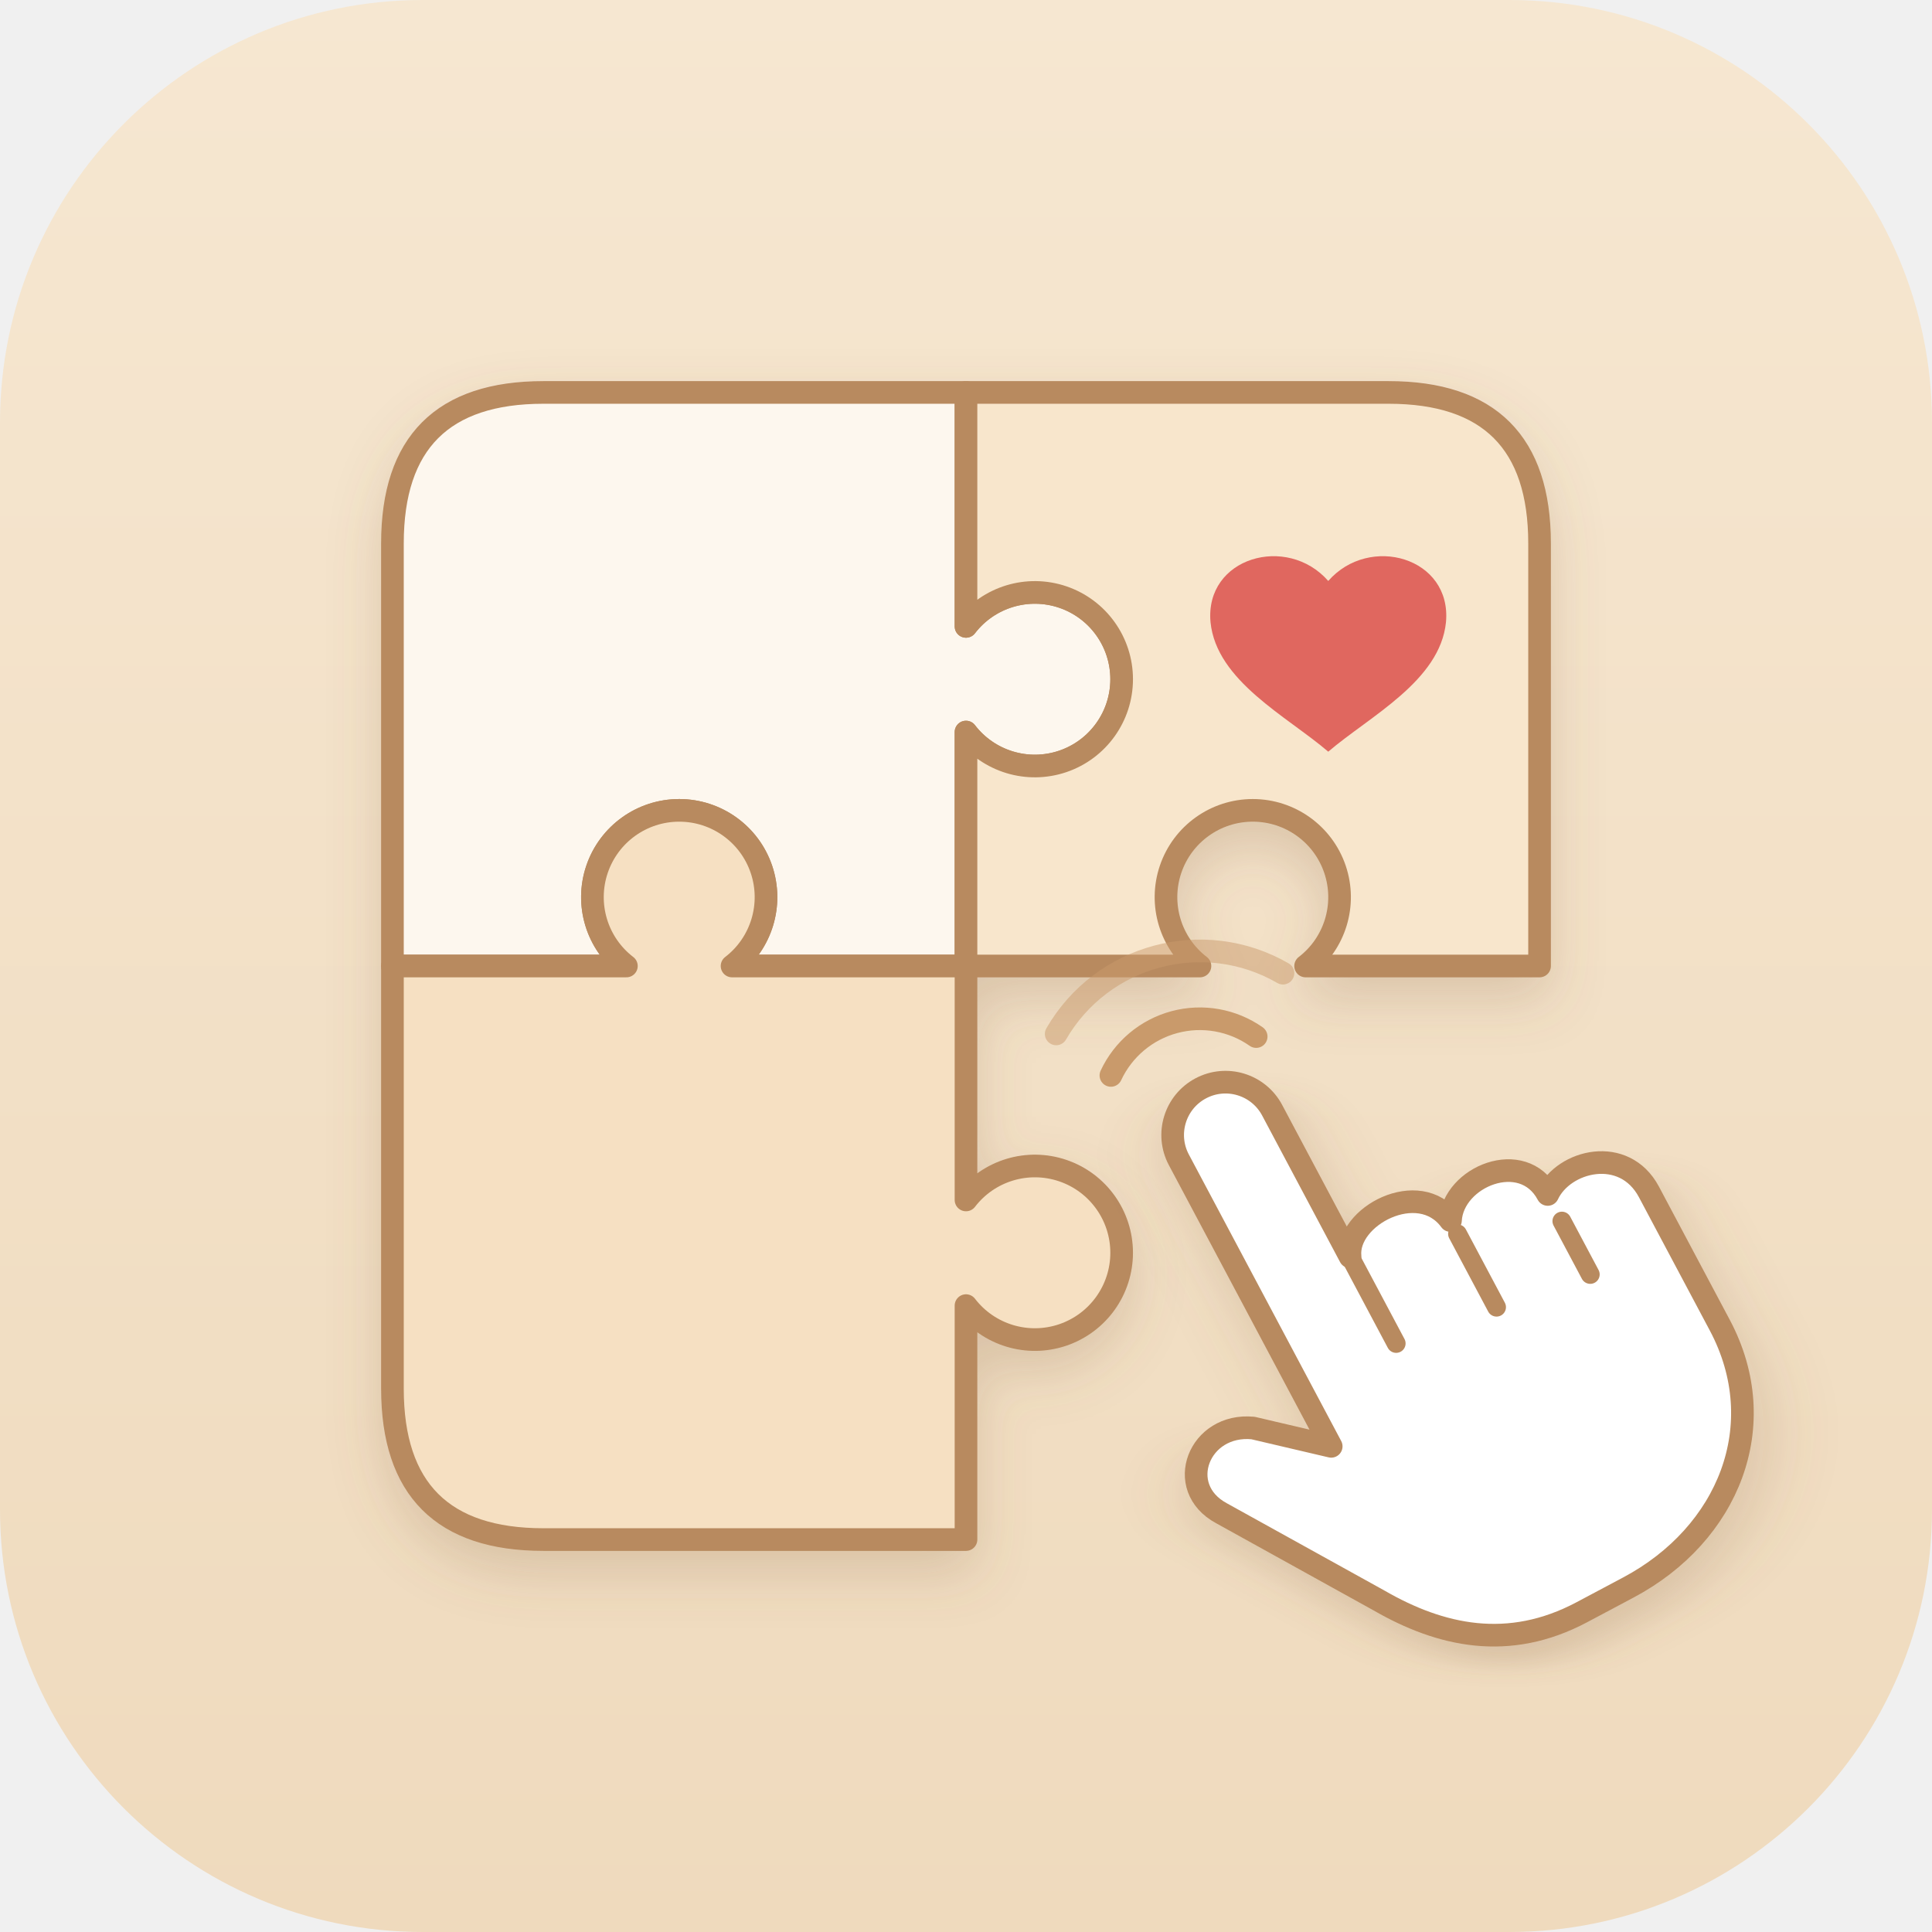
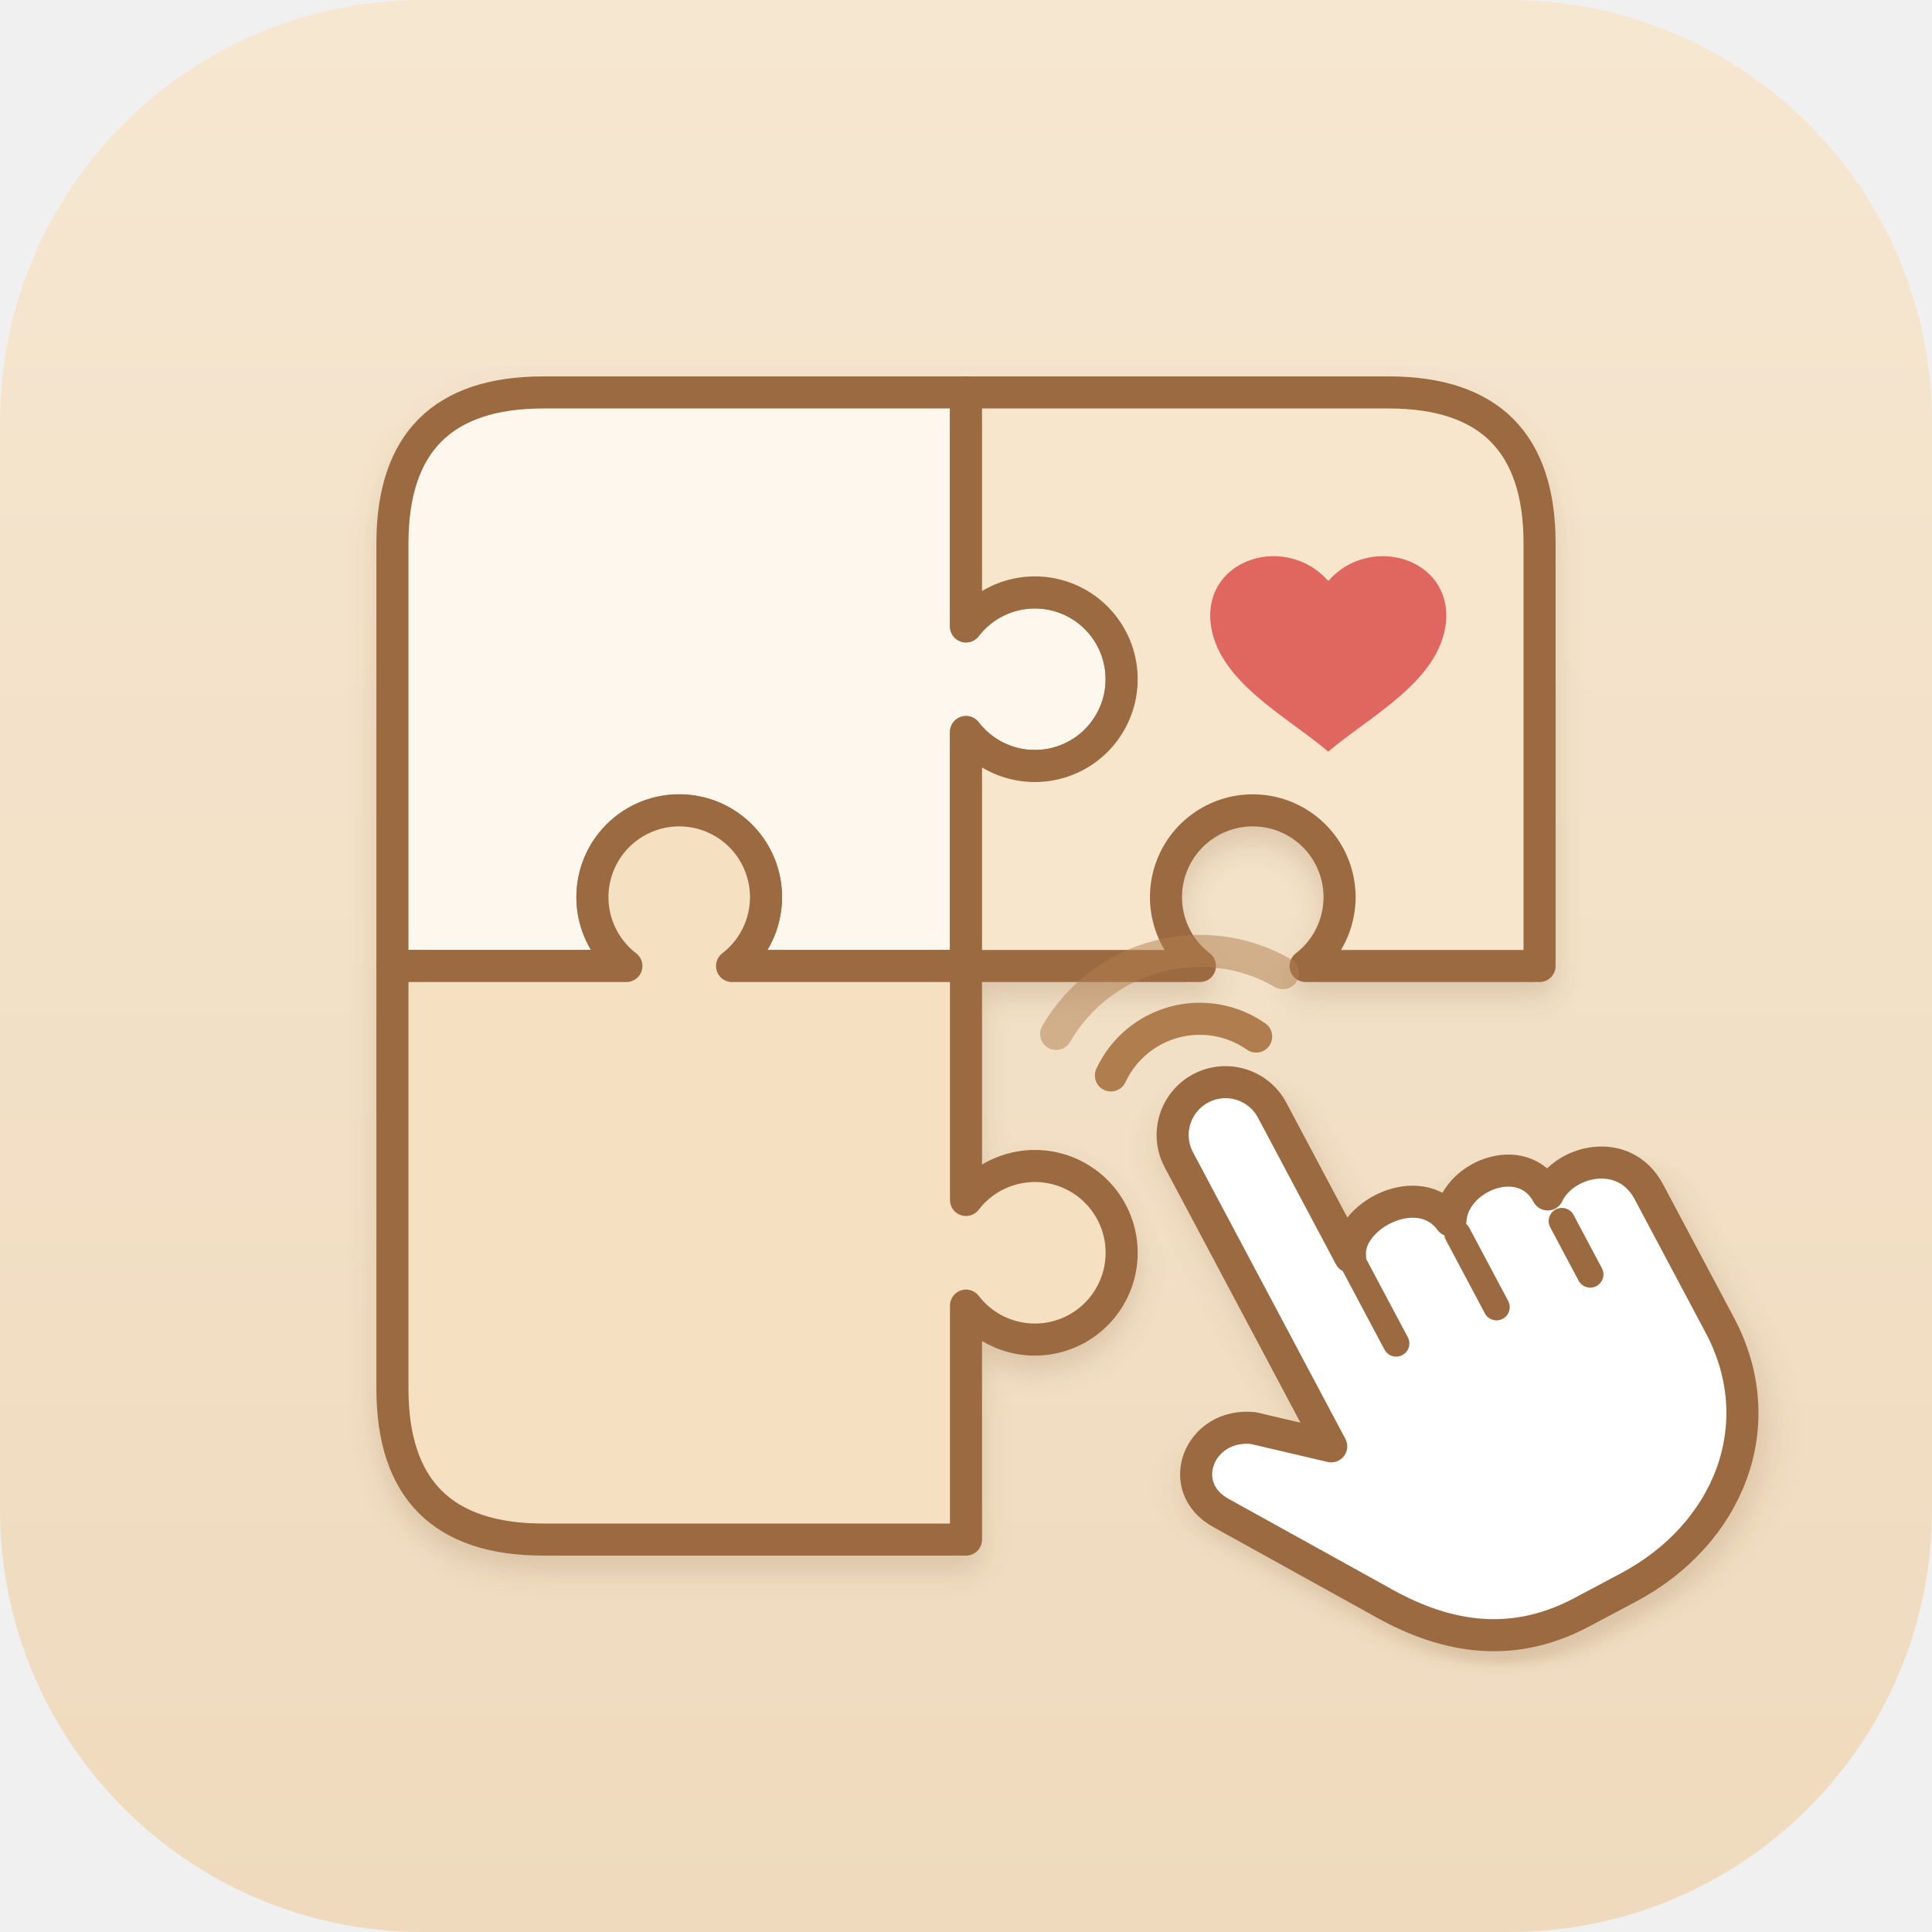
<svg xmlns="http://www.w3.org/2000/svg" viewBox="0 0 512 512">
  <defs>
    <linearGradient id="bg" x1="0" y1="0" x2="0" y2="1">
      <stop offset="0" stop-color="#F6E7D1" />
      <stop offset="1" stop-color="#EFDABD" />
    </linearGradient>
    <filter id="sh" x="-20%" y="-20%" width="140%" height="140%">
-       <feDropShadow dx="0" dy="6" stdDeviation="7" flood-color="#8A6440" flood-opacity=".22" />
+       <feDropShadow dx="0" dy="4" stdDeviation="3.5" flood-color="#8A6440" flood-opacity=".2" />
    </filter>
  </defs>
  <rect width="512" height="512" rx="112" fill="url(#bg)" />
  <g filter="url(#sh)">
-     <path d="M144.0,104.0L256.0,104.0L256.0,166.0A23,23 0 1 1 256.0,194.0L256.0,256.0L194.0,256.0A23,23 0 1 0 166.0,256.0L104.0,256.0L104.0,144.0Q104,104 144.0,104.0Z" fill="#FDF7EE" stroke="#B88A5E" stroke-width="6" stroke-linejoin="round" />
-     <path d="M256,104L368.0,104.0Q408,104 408.0,144.0L408.0,256.0L346.0,256.0A23,23 0 1 0 318.0,256.0L256.0,256.0L256.0,194.0A23,23 0 1 0 256.0,166.0L256.0,104.0Z" fill="#F8E6CC" stroke="#B88A5E" stroke-width="6" stroke-linejoin="round" />
-     <path d="M104,256L166.0,256.0A23,23 0 1 1 194.0,256.0L256.0,256.0L256.0,318.0A23,23 0 1 1 256.0,346.0L256.0,408.0L144.0,408.0Q104,408 104.0,368.0L104.0,256.0Z" fill="#F6E0C2" stroke="#B88A5E" stroke-width="6" stroke-linejoin="round" />
+     <path d="M144.0,104.0L256.0,104.0L256.0,166.0A23,23 0 1 1 256.0,194.0L256.0,256.0L194.0,256.0A23,23 0 1 0 166.0,256.0L104.0,256.0L104.0,144.0Q104,104 144.0,104.0Z" fill="#FDF7EE" stroke="#9C6B3F" stroke-width="8.5" stroke-linejoin="round" />
+     <path d="M256,104L368.0,104.0Q408,104 408.0,144.0L408.0,256.0L346.0,256.0A23,23 0 1 0 318.0,256.0L256.0,256.0L256.0,194.0A23,23 0 1 0 256.0,166.0L256.0,104.0Z" fill="#F8E6CC" stroke="#9C6B3F" stroke-width="8.5" stroke-linejoin="round" />
+     <path d="M104,256L166.0,256.0A23,23 0 1 1 194.0,256.0L256.0,256.0L256.0,318.0A23,23 0 1 1 256.0,346.0L256.0,408.0L144.0,408.0Q104,408 104.0,368.0L104.0,256.0Z" fill="#F6E0C2" stroke="#9C6B3F" stroke-width="8.5" stroke-linejoin="round" />
  </g>
  <path transform="translate(352 168) scale(.78) translate(-330 -170)" d="M330 152c-14-16-42-8-40 14 2 20 26 32 40 44 14-12 38-24 40-44 2-22-26-30-40-14z" fill="#E0675F" />
  <g transform="translate(352 352) rotate(-28)" filter="url(#sh)">
-     <path d="M-14 -58a14 14 0 0 1 28 0v44c4-10 26-10 28 4 6-10 26-8 26 6 8-6 24-2 24 12v40c0 30-24 50-54 50h-14c-22 0-36-12-46-28l-26-40c-8-12 6-24 18-16l16 14z" fill="#FFFFFF" stroke="#B88A5E" stroke-width="6" stroke-linejoin="round" />
-     <path d="M14 -14v26M42 -6v22M68 4v16" stroke="#B88A5E" stroke-width="5" stroke-linecap="round" fill="none" />
+     <path d="M-14 -58a14 14 0 0 1 28 0v44c4-10 26-10 28 4 6-10 26-8 26 6 8-6 24-2 24 12v40c0 30-24 50-54 50h-14c-22 0-36-12-46-28l-26-40c-8-12 6-24 18-16l16 14z" fill="#FFFFFF" stroke="#9C6B3F" stroke-width="8.5" stroke-linejoin="round" />
+     <path d="M14 -14v26M42 -6v22M68 4v16" stroke="#9C6B3F" stroke-width="7" stroke-linecap="round" fill="none" />
  </g>
-   <g fill="none" stroke="#C99A6B" stroke-width="6" stroke-linecap="round">
+   <g fill="none" stroke="#B07D4E" stroke-width="8.5" stroke-linecap="round">
    <path d="M294.4 285.0A26 26 0 0 1 332.9 274.7" />
    <path d="M279.9 274.0A44 44 0 0 1 340.0 257.9" opacity=".5" />
  </g>
</svg>
